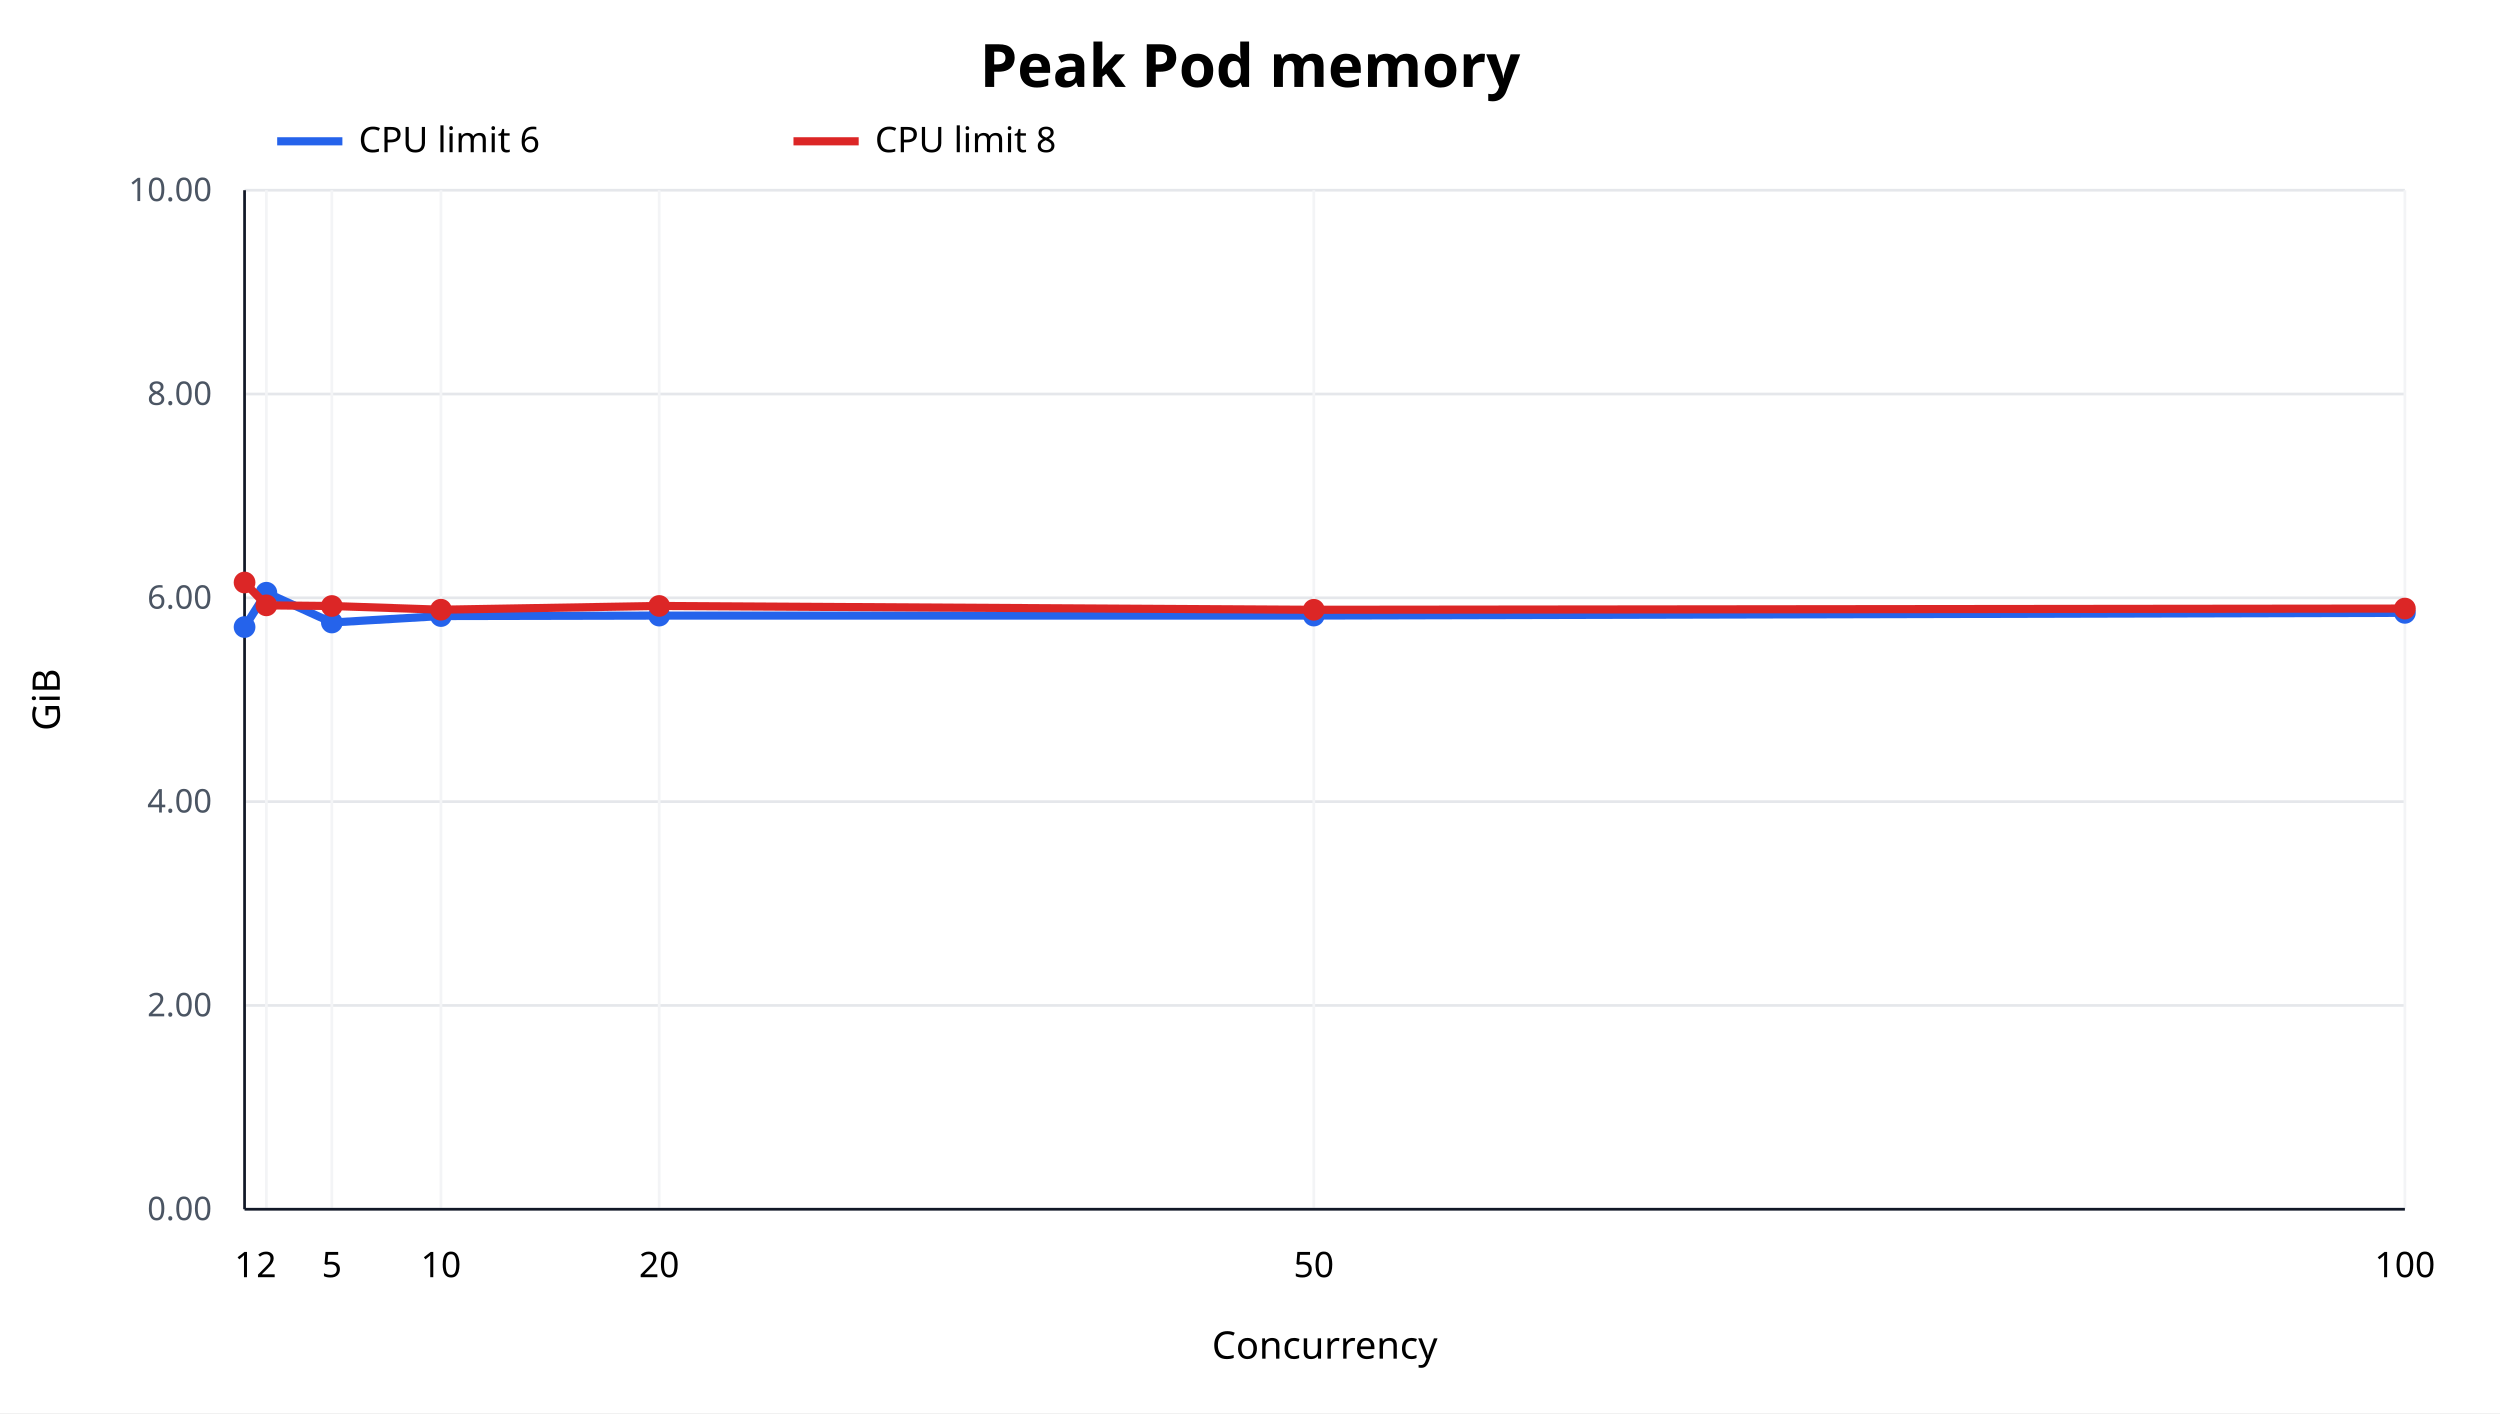
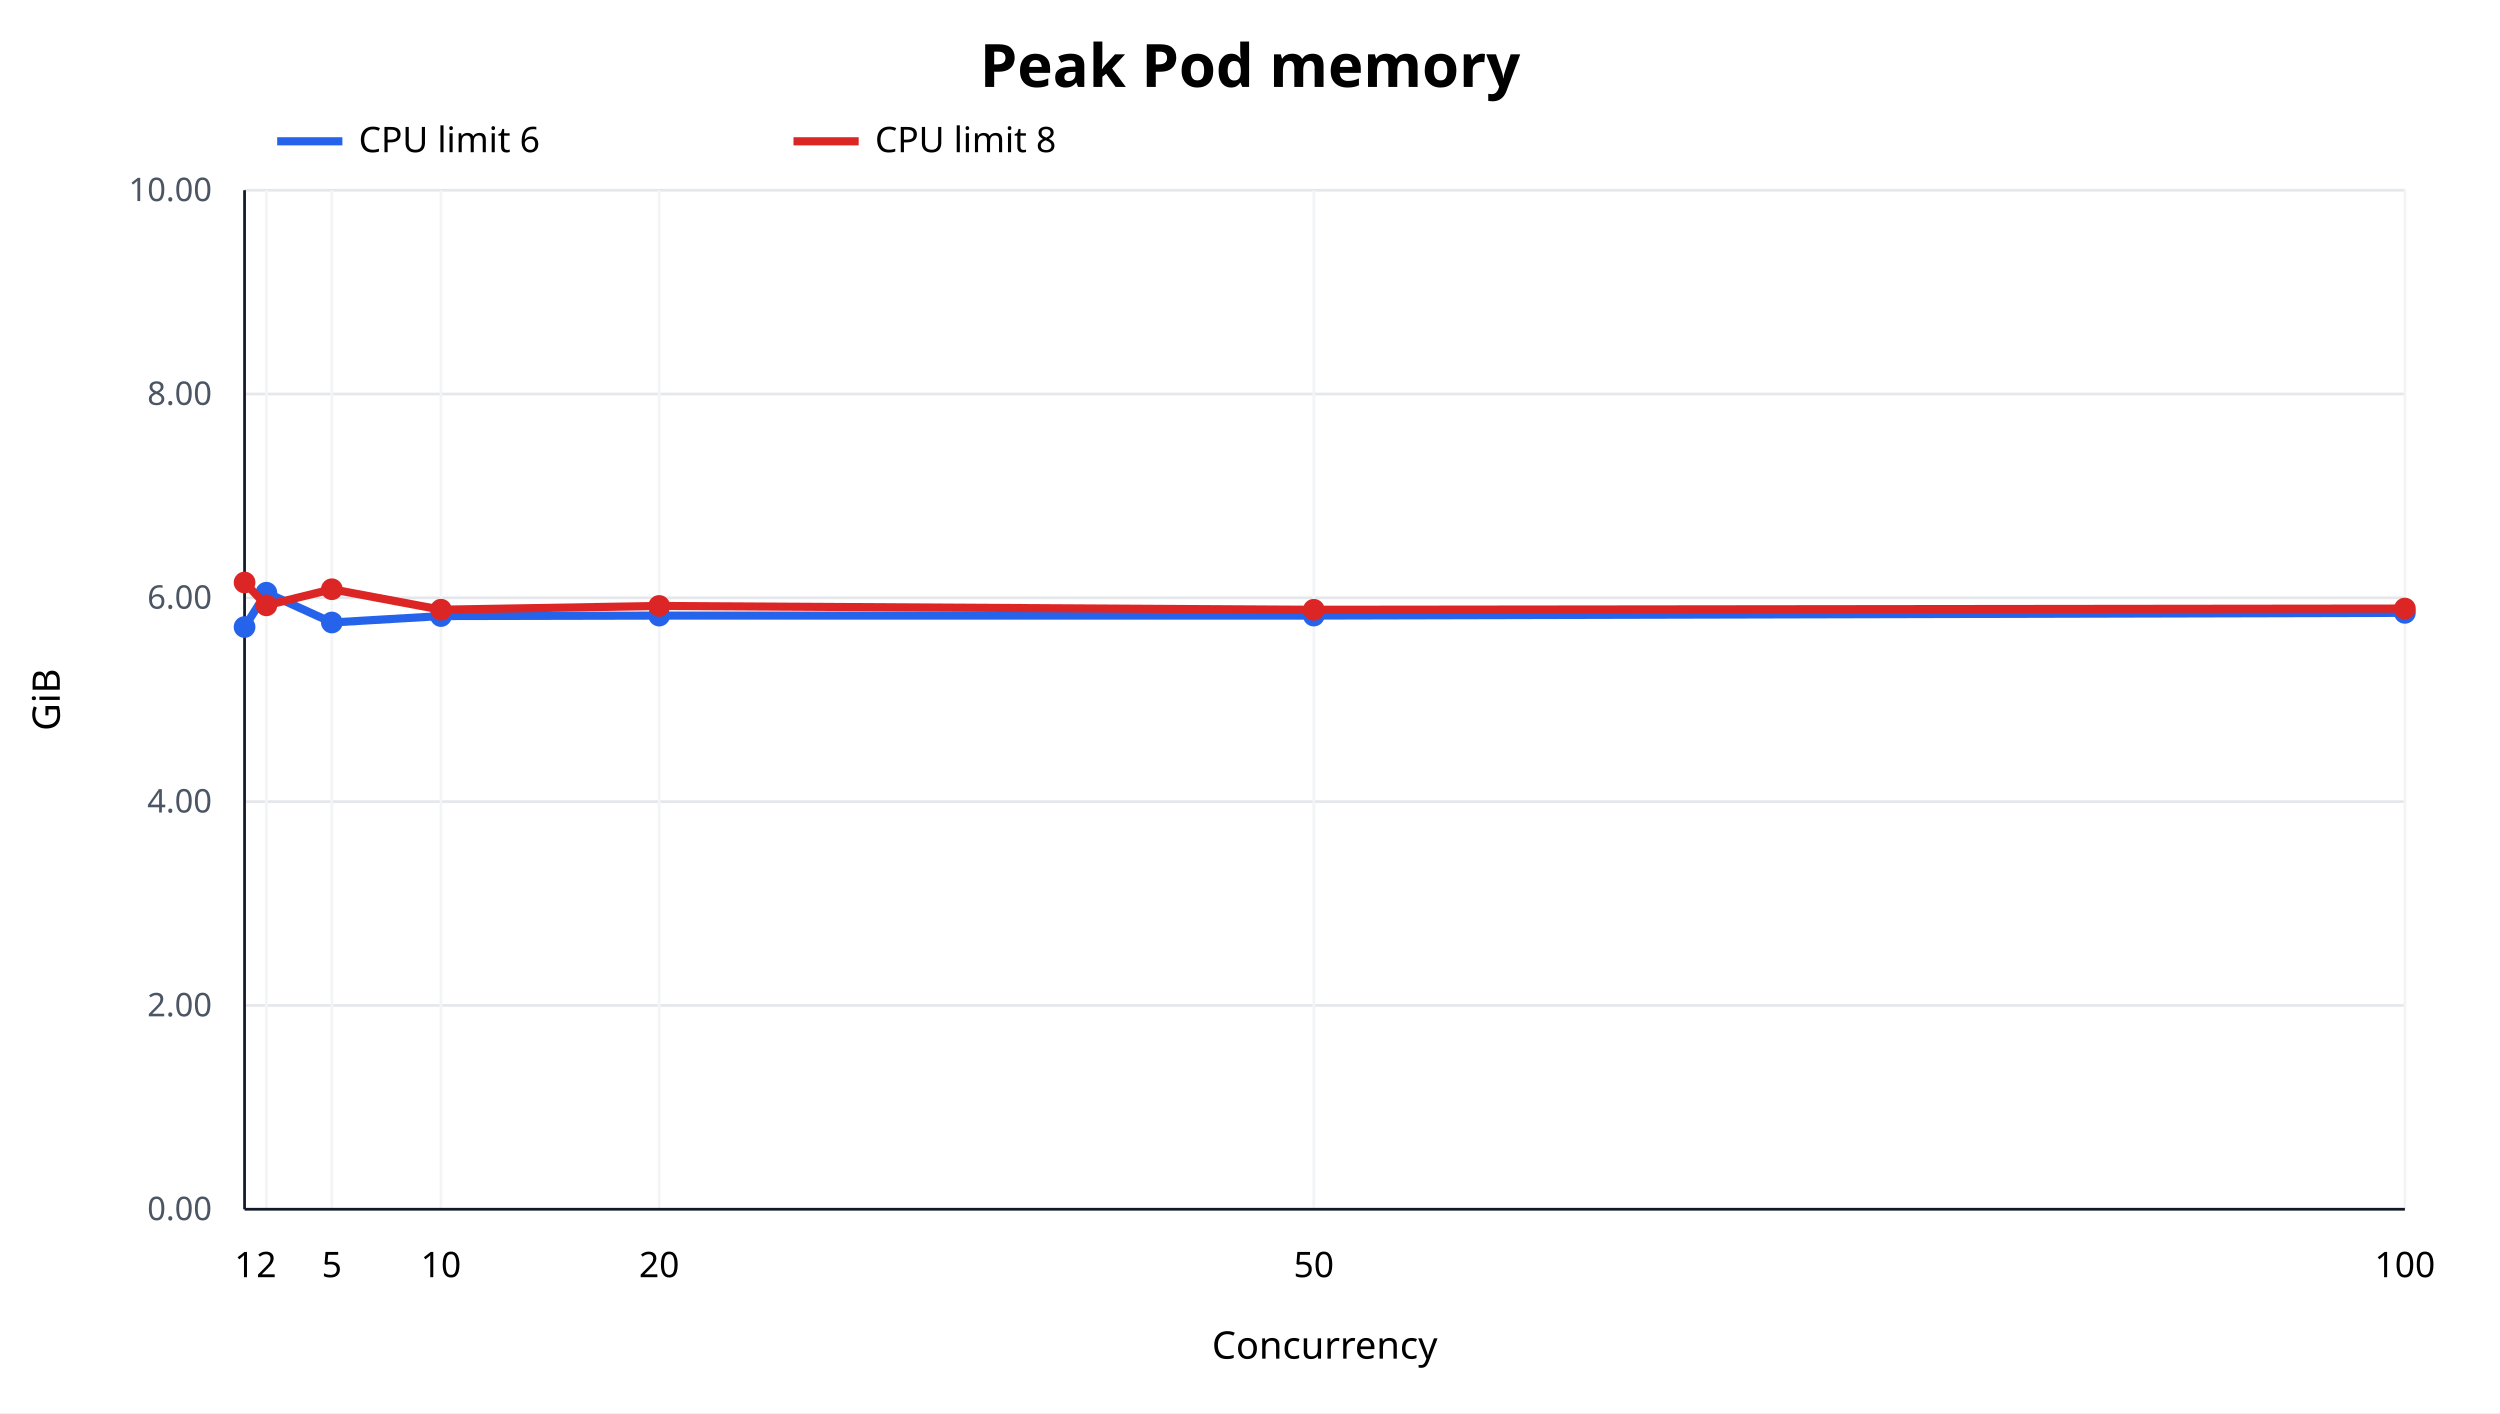
<svg xmlns="http://www.w3.org/2000/svg" width="920" height="520" viewBox="0 0 920 520">
  <rect width="100%" height="100%" fill="white" />
  <text x="460.0" y="32" text-anchor="middle" font-size="22" font-family="sans-serif" font-weight="600">Peak Pod memory</text>
  <line x1="90" y1="445.00" x2="885" y2="445.00" stroke="#e5e7eb" />
  <text x="78" y="449.00" text-anchor="end" font-size="12" font-family="sans-serif" fill="#4b5563">0.00</text>
  <line x1="90" y1="370.00" x2="885" y2="370.00" stroke="#e5e7eb" />
  <text x="78" y="374.00" text-anchor="end" font-size="12" font-family="sans-serif" fill="#4b5563">2.00</text>
  <line x1="90" y1="295.00" x2="885" y2="295.00" stroke="#e5e7eb" />
  <text x="78" y="299.00" text-anchor="end" font-size="12" font-family="sans-serif" fill="#4b5563">4.00</text>
  <line x1="90" y1="220.00" x2="885" y2="220.00" stroke="#e5e7eb" />
  <text x="78" y="224.00" text-anchor="end" font-size="12" font-family="sans-serif" fill="#4b5563">6.00</text>
  <line x1="90" y1="145.00" x2="885" y2="145.00" stroke="#e5e7eb" />
  <text x="78" y="149.00" text-anchor="end" font-size="12" font-family="sans-serif" fill="#4b5563">8.00</text>
  <line x1="90" y1="70.00" x2="885" y2="70.00" stroke="#e5e7eb" />
  <text x="78" y="74.00" text-anchor="end" font-size="12" font-family="sans-serif" fill="#4b5563">10.00</text>
  <line x1="90.00" y1="70" x2="90.00" y2="445" stroke="#f3f4f6" />
  <text x="90.00" y="470" text-anchor="middle" font-size="13" font-family="sans-serif">1</text>
  <line x1="98.03" y1="70" x2="98.03" y2="445" stroke="#f3f4f6" />
  <text x="98.03" y="470" text-anchor="middle" font-size="13" font-family="sans-serif">2</text>
  <line x1="122.12" y1="70" x2="122.12" y2="445" stroke="#f3f4f6" />
  <text x="122.12" y="470" text-anchor="middle" font-size="13" font-family="sans-serif">5</text>
  <line x1="162.27" y1="70" x2="162.27" y2="445" stroke="#f3f4f6" />
  <text x="162.27" y="470" text-anchor="middle" font-size="13" font-family="sans-serif">10</text>
  <line x1="242.58" y1="70" x2="242.58" y2="445" stroke="#f3f4f6" />
  <text x="242.58" y="470" text-anchor="middle" font-size="13" font-family="sans-serif">20</text>
  <line x1="483.48" y1="70" x2="483.48" y2="445" stroke="#f3f4f6" />
  <text x="483.48" y="470" text-anchor="middle" font-size="13" font-family="sans-serif">50</text>
  <line x1="885.00" y1="70" x2="885.00" y2="445" stroke="#f3f4f6" />
  <text x="885.00" y="470" text-anchor="middle" font-size="13" font-family="sans-serif">100</text>
  <line x1="90" y1="70" x2="90" y2="445" stroke="#111827" />
  <line x1="90" y1="445" x2="885" y2="445" stroke="#111827" />
  <text x="487.5" y="500" text-anchor="middle" font-size="14" font-family="sans-serif">Concurrency</text>
  <text transform="translate(22 257.5) rotate(-90)" text-anchor="middle" font-size="14" font-family="sans-serif">GiB</text>
  <polyline points="90.00,230.75 98.03,218.12 122.12,229.08 162.27,226.71 242.58,226.54 483.48,226.53 885.00,225.53" fill="none" stroke="#2563eb" stroke-width="3" />
  <circle cx="90.00" cy="230.75" r="4" fill="#2563eb" />
  <circle cx="98.03" cy="218.12" r="4" fill="#2563eb" />
  <circle cx="122.12" cy="229.08" r="4" fill="#2563eb" />
  <circle cx="162.27" cy="226.71" r="4" fill="#2563eb" />
  <circle cx="242.58" cy="226.54" r="4" fill="#2563eb" />
  <circle cx="483.48" cy="226.53" r="4" fill="#2563eb" />
  <circle cx="885.00" cy="225.53" r="4" fill="#2563eb" />
  <line x1="102" y1="52" x2="126" y2="52" stroke="#2563eb" stroke-width="3" />
  <text x="132" y="56" font-size="13" font-family="sans-serif">CPU limit 6</text>
-   <polyline points="90.00,214.36 98.03,222.77 122.12,223.01 162.27,224.37 242.58,222.99 483.48,224.40 885.00,223.95" fill="none" stroke="#dc2626" stroke-width="3" />
+   <polyline points="90.00,214.36 98.03,222.77 122.12,216.84 162.27,224.37 242.58,222.99 483.48,224.40 885.00,223.95" fill="none" stroke="#dc2626" stroke-width="3" />
  <circle cx="90.00" cy="214.36" r="4" fill="#dc2626" />
  <circle cx="98.03" cy="222.77" r="4" fill="#dc2626" />
-   <circle cx="122.12" cy="223.01" r="4" fill="#dc2626" />
+   <circle cx="122.12" cy="216.84" r="4" fill="#dc2626" />
  <circle cx="162.27" cy="224.37" r="4" fill="#dc2626" />
  <circle cx="242.58" cy="222.99" r="4" fill="#dc2626" />
  <circle cx="483.48" cy="224.40" r="4" fill="#dc2626" />
  <circle cx="885.00" cy="223.95" r="4" fill="#dc2626" />
  <line x1="292" y1="52" x2="316" y2="52" stroke="#dc2626" stroke-width="3" />
  <text x="322" y="56" font-size="13" font-family="sans-serif">CPU limit 8</text>
</svg>
